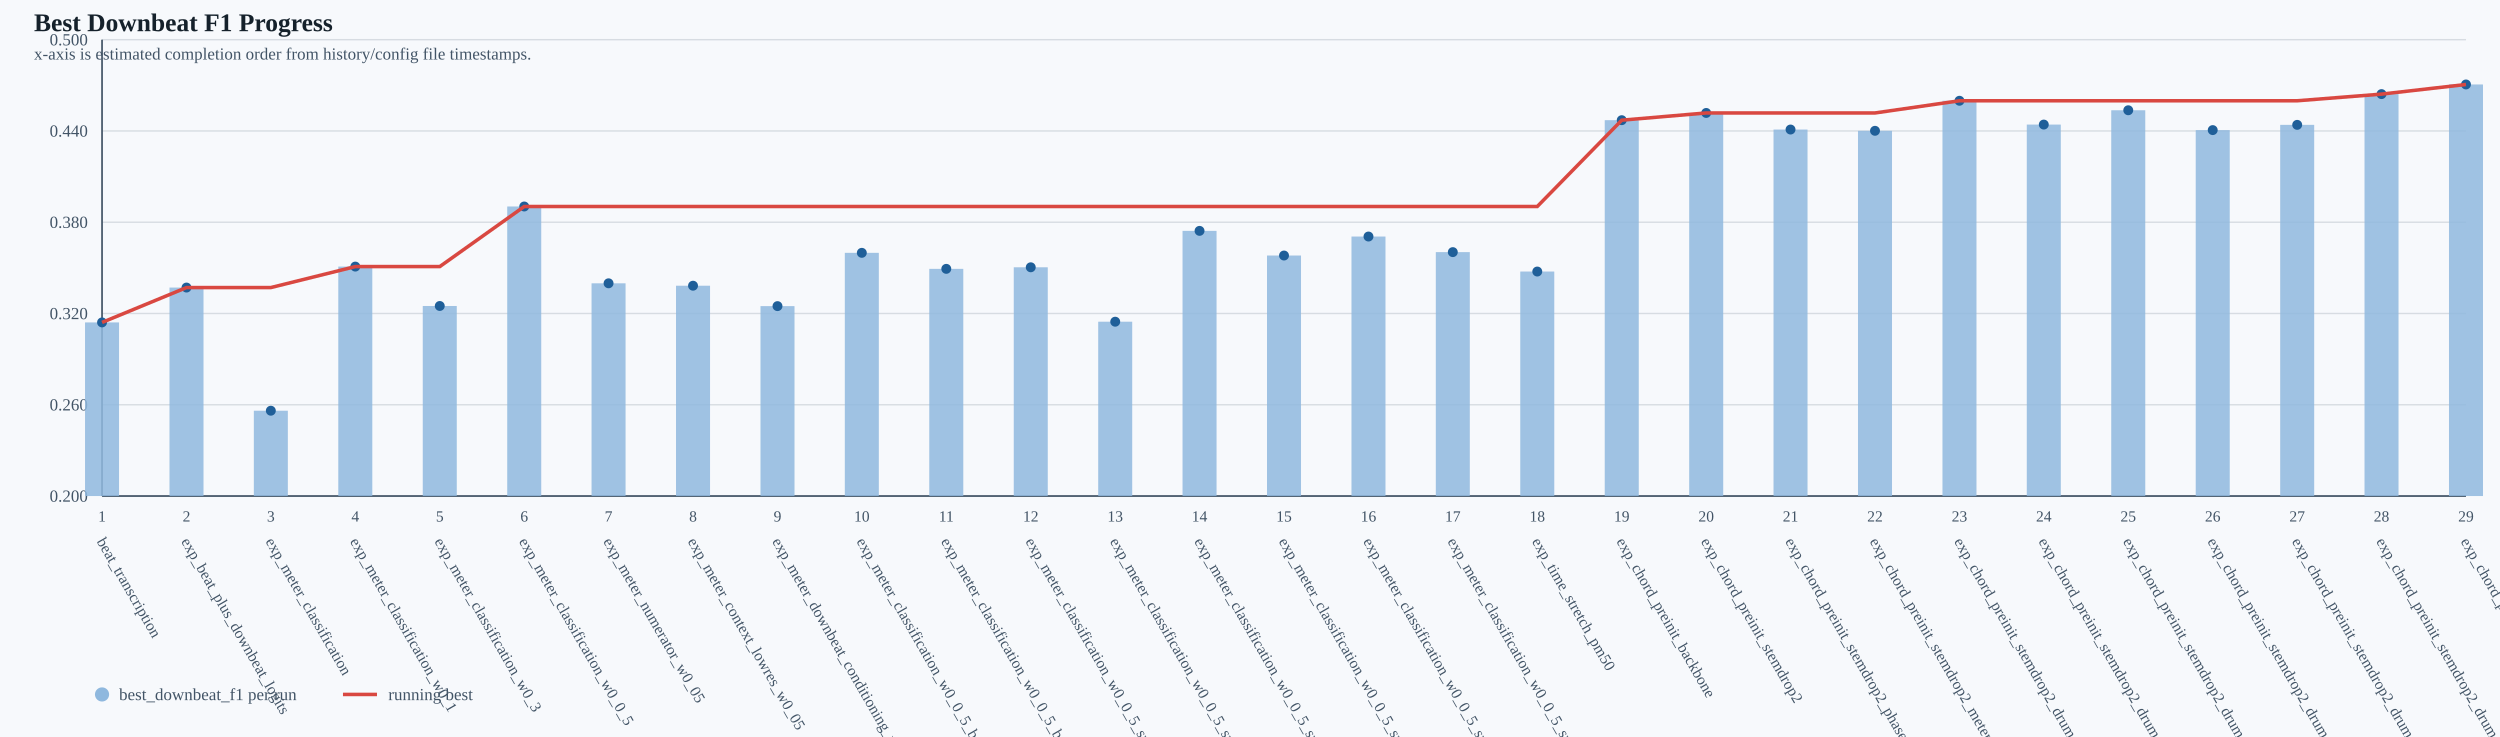
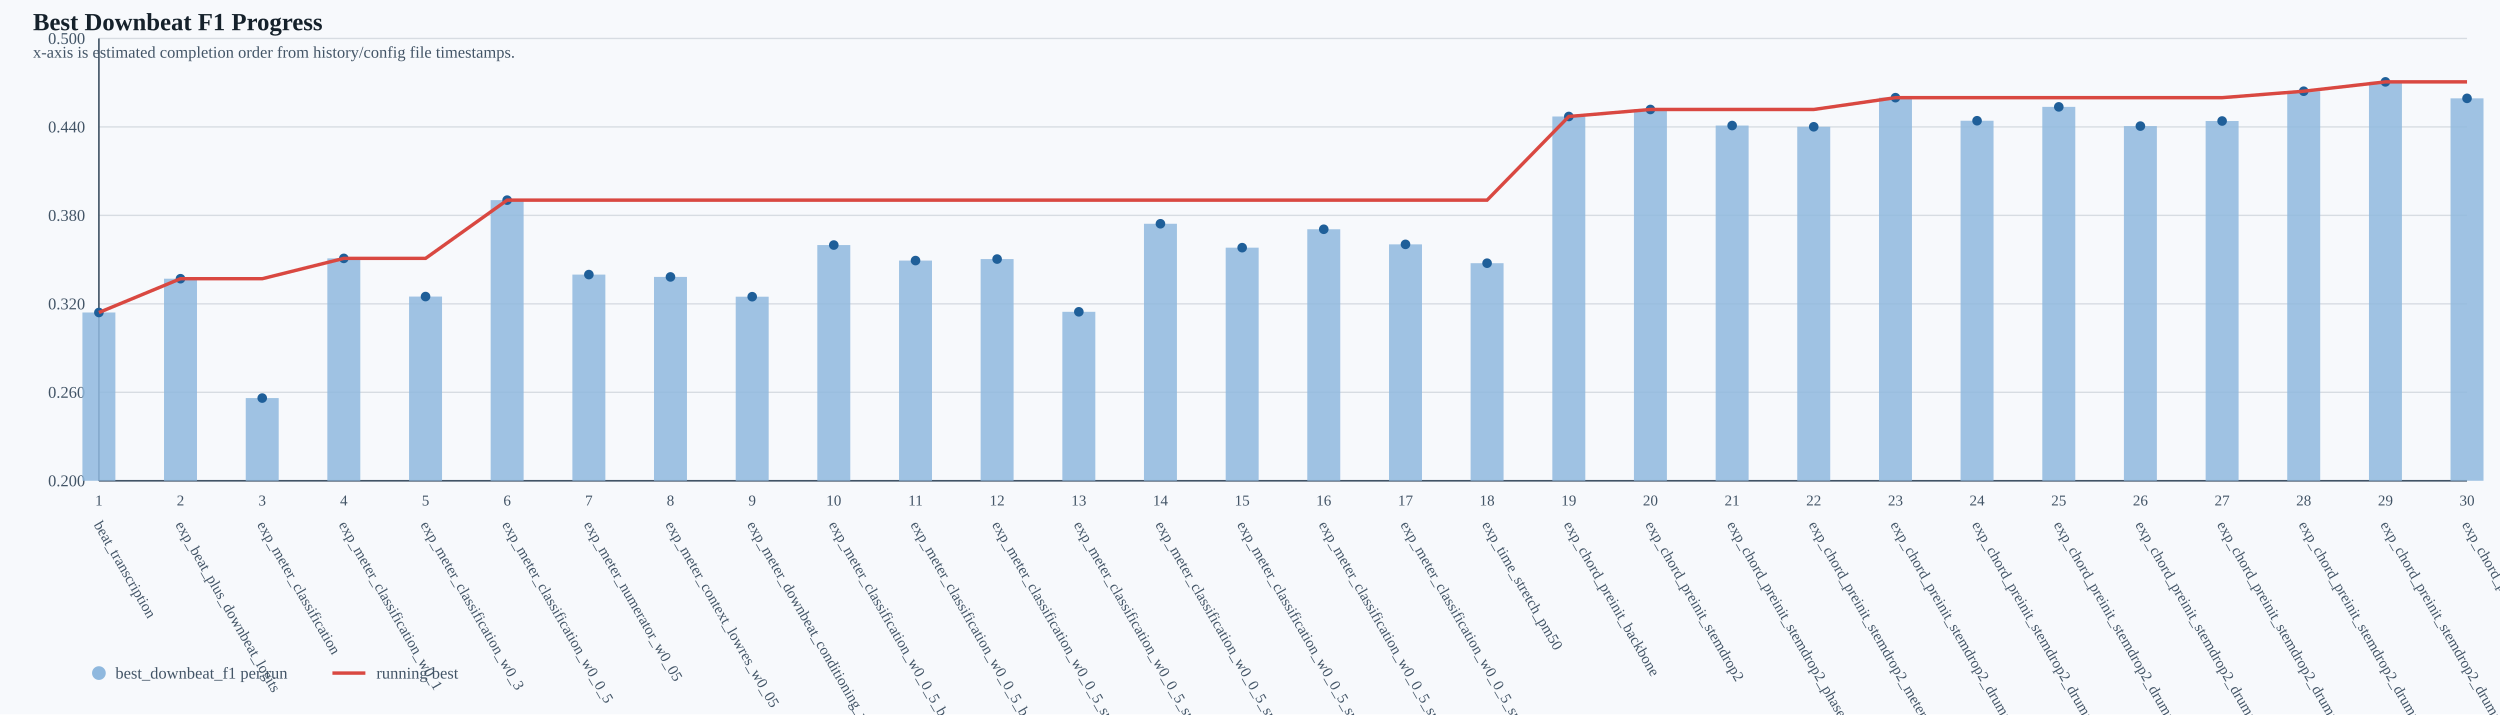
- <svg xmlns="http://www.w3.org/2000/svg" width="1764" height="520" viewBox="0 0 1764 520">
+ <svg xmlns="http://www.w3.org/2000/svg" width="1820" height="520" viewBox="0 0 1820 520">
  <rect width="100%" height="100%" fill="#f7f9fc" />
  <text x="24" y="22" font-size="18" font-weight="700" fill="#15212b">Best Downbeat F1 Progress</text>
  <text x="24" y="42" font-size="12" fill="#425466">x-axis is estimated completion order from history/config file timestamps.</text>
-   <line x1="72" y1="350.0" x2="1740" y2="350.0" stroke="#d7dce2" stroke-width="1" />
+   <line x1="72" y1="350.0" x2="1796" y2="350.0" stroke="#d7dce2" stroke-width="1" />
  <text x="62" y="354.0" text-anchor="end" font-size="12" fill="#425466">0.200</text>
-   <line x1="72" y1="285.6" x2="1740" y2="285.6" stroke="#d7dce2" stroke-width="1" />
+   <line x1="72" y1="285.6" x2="1796" y2="285.6" stroke="#d7dce2" stroke-width="1" />
  <text x="62" y="289.6" text-anchor="end" font-size="12" fill="#425466">0.260</text>
-   <line x1="72" y1="221.2" x2="1740" y2="221.2" stroke="#d7dce2" stroke-width="1" />
+   <line x1="72" y1="221.2" x2="1796" y2="221.2" stroke="#d7dce2" stroke-width="1" />
  <text x="62" y="225.2" text-anchor="end" font-size="12" fill="#425466">0.320</text>
-   <line x1="72" y1="156.8" x2="1740" y2="156.8" stroke="#d7dce2" stroke-width="1" />
+   <line x1="72" y1="156.8" x2="1796" y2="156.8" stroke="#d7dce2" stroke-width="1" />
  <text x="62" y="160.8" text-anchor="end" font-size="12" fill="#425466">0.380</text>
-   <line x1="72" y1="92.4" x2="1740" y2="92.4" stroke="#d7dce2" stroke-width="1" />
+   <line x1="72" y1="92.4" x2="1796" y2="92.4" stroke="#d7dce2" stroke-width="1" />
  <text x="62" y="96.4" text-anchor="end" font-size="12" fill="#425466">0.440</text>
-   <line x1="72" y1="28.0" x2="1740" y2="28.0" stroke="#d7dce2" stroke-width="1" />
+   <line x1="72" y1="28.0" x2="1796" y2="28.0" stroke="#d7dce2" stroke-width="1" />
  <text x="62" y="32.0" text-anchor="end" font-size="12" fill="#425466">0.500</text>
  <line x1="72" y1="28" x2="72" y2="350" stroke="#425466" stroke-width="1.2" />
-   <line x1="72" y1="350" x2="1740" y2="350" stroke="#425466" stroke-width="1.2" />
+   <line x1="72" y1="350" x2="1796" y2="350" stroke="#425466" stroke-width="1.2" />
  <g>
    <rect x="60.0" y="227.5" width="24" height="122.5" fill="#8fb8de" opacity="0.85" />
    <circle cx="72.0" cy="227.5" r="3.5" fill="#1f5f99" />
    <text x="72.0" y="368.0" text-anchor="middle" font-size="11" fill="#425466">1</text>
    <text x="68.0" y="382.0" transform="rotate(60 68.0,382.0)" font-size="11" fill="#425466">beat_transcription</text>
  </g>
  <g>
-     <rect x="119.6" y="202.9" width="24" height="147.1" fill="#8fb8de" opacity="0.85" />
-     <circle cx="131.6" cy="202.9" r="3.5" fill="#1f5f99" />
-     <text x="131.6" y="368.0" text-anchor="middle" font-size="11" fill="#425466">2</text>
-     <text x="127.6" y="382.0" transform="rotate(60 127.6,382.0)" font-size="11" fill="#425466">exp_beat_plus_downbeat_logits</text>
-   </g>
-   <g>
-     <rect x="179.1" y="289.8" width="24" height="60.2" fill="#8fb8de" opacity="0.85" />
-     <circle cx="191.1" cy="289.8" r="3.5" fill="#1f5f99" />
-     <text x="191.1" y="368.0" text-anchor="middle" font-size="11" fill="#425466">3</text>
-     <text x="187.1" y="382.0" transform="rotate(60 187.1,382.0)" font-size="11" fill="#425466">exp_meter_classification</text>
-   </g>
-   <g>
-     <rect x="238.7" y="188.1" width="24" height="161.9" fill="#8fb8de" opacity="0.85" />
-     <circle cx="250.7" cy="188.1" r="3.5" fill="#1f5f99" />
-     <text x="250.7" y="368.0" text-anchor="middle" font-size="11" fill="#425466">4</text>
-     <text x="246.7" y="382.0" transform="rotate(60 246.7,382.0)" font-size="11" fill="#425466">exp_meter_classification_w0_1</text>
-   </g>
-   <g>
-     <rect x="298.3" y="215.9" width="24" height="134.1" fill="#8fb8de" opacity="0.85" />
-     <circle cx="310.3" cy="215.9" r="3.5" fill="#1f5f99" />
-     <text x="310.3" y="368.0" text-anchor="middle" font-size="11" fill="#425466">5</text>
-     <text x="306.3" y="382.0" transform="rotate(60 306.3,382.0)" font-size="11" fill="#425466">exp_meter_classification_w0_3</text>
-   </g>
-   <g>
-     <rect x="357.9" y="145.7" width="24" height="204.3" fill="#8fb8de" opacity="0.85" />
-     <circle cx="369.9" cy="145.7" r="3.5" fill="#1f5f99" />
-     <text x="369.9" y="368.0" text-anchor="middle" font-size="11" fill="#425466">6</text>
-     <text x="365.9" y="382.0" transform="rotate(60 365.9,382.0)" font-size="11" fill="#425466">exp_meter_classification_w0_0_5</text>
-   </g>
-   <g>
-     <rect x="417.4" y="199.9" width="24" height="150.1" fill="#8fb8de" opacity="0.85" />
-     <circle cx="429.4" cy="199.9" r="3.5" fill="#1f5f99" />
-     <text x="429.4" y="368.0" text-anchor="middle" font-size="11" fill="#425466">7</text>
-     <text x="425.4" y="382.0" transform="rotate(60 425.4,382.0)" font-size="11" fill="#425466">exp_meter_numerator_w0_05</text>
-   </g>
-   <g>
-     <rect x="477.0" y="201.6" width="24" height="148.4" fill="#8fb8de" opacity="0.85" />
-     <circle cx="489.0" cy="201.6" r="3.5" fill="#1f5f99" />
-     <text x="489.0" y="368.0" text-anchor="middle" font-size="11" fill="#425466">8</text>
-     <text x="485.0" y="382.0" transform="rotate(60 485.0,382.0)" font-size="11" fill="#425466">exp_meter_context_lowres_w0_05</text>
-   </g>
-   <g>
-     <rect x="536.6" y="216.0" width="24" height="134.0" fill="#8fb8de" opacity="0.85" />
-     <circle cx="548.6" cy="216.0" r="3.5" fill="#1f5f99" />
-     <text x="548.6" y="368.0" text-anchor="middle" font-size="11" fill="#425466">9</text>
-     <text x="544.6" y="382.0" transform="rotate(60 544.6,382.0)" font-size="11" fill="#425466">exp_meter_downbeat_conditioning_w0_05</text>
-   </g>
-   <g>
-     <rect x="596.1" y="178.4" width="24" height="171.6" fill="#8fb8de" opacity="0.85" />
-     <circle cx="608.1" cy="178.4" r="3.5" fill="#1f5f99" />
-     <text x="608.1" y="368.0" text-anchor="middle" font-size="11" fill="#425466">10</text>
-     <text x="604.1" y="382.0" transform="rotate(60 604.1,382.0)" font-size="11" fill="#425466">exp_meter_classification_w0_0_5_beatpw10</text>
-   </g>
-   <g>
-     <rect x="655.7" y="189.7" width="24" height="160.3" fill="#8fb8de" opacity="0.85" />
-     <circle cx="667.7" cy="189.7" r="3.5" fill="#1f5f99" />
-     <text x="667.7" y="368.0" text-anchor="middle" font-size="11" fill="#425466">11</text>
-     <text x="663.7" y="382.0" transform="rotate(60 663.7,382.0)" font-size="11" fill="#425466">exp_meter_classification_w0_0_5_beatpw7_5</text>
-   </g>
-   <g>
-     <rect x="715.3" y="188.6" width="24" height="161.4" fill="#8fb8de" opacity="0.85" />
-     <circle cx="727.3" cy="188.6" r="3.5" fill="#1f5f99" />
-     <text x="727.3" y="368.0" text-anchor="middle" font-size="11" fill="#425466">12</text>
-     <text x="723.3" y="382.0" transform="rotate(60 723.3,382.0)" font-size="11" fill="#425466">exp_meter_classification_w0_0_5_specaug_f0_02_t0_00</text>
-   </g>
-   <g>
-     <rect x="774.9" y="227.0" width="24" height="123.0" fill="#8fb8de" opacity="0.85" />
-     <circle cx="786.9" cy="227.0" r="3.5" fill="#1f5f99" />
-     <text x="786.9" y="368.0" text-anchor="middle" font-size="11" fill="#425466">13</text>
-     <text x="782.9" y="382.0" transform="rotate(60 782.9,382.0)" font-size="11" fill="#425466">exp_meter_classification_w0_0_5_specaug_f0_05_t0_00</text>
-   </g>
-   <g>
-     <rect x="834.4" y="162.9" width="24" height="187.1" fill="#8fb8de" opacity="0.85" />
-     <circle cx="846.4" cy="162.9" r="3.5" fill="#1f5f99" />
-     <text x="846.4" y="368.0" text-anchor="middle" font-size="11" fill="#425466">14</text>
-     <text x="842.4" y="382.0" transform="rotate(60 842.4,382.0)" font-size="11" fill="#425466">exp_meter_classification_w0_0_5_specaug_f0_00_t0_05</text>
-   </g>
-   <g>
-     <rect x="894.0" y="180.3" width="24" height="169.7" fill="#8fb8de" opacity="0.85" />
-     <circle cx="906.0" cy="180.3" r="3.5" fill="#1f5f99" />
-     <text x="906.0" y="368.0" text-anchor="middle" font-size="11" fill="#425466">15</text>
-     <text x="902.0" y="382.0" transform="rotate(60 902.0,382.0)" font-size="11" fill="#425466">exp_meter_classification_w0_0_5_specaug_f0_00_t0_10</text>
-   </g>
-   <g>
-     <rect x="953.6" y="166.9" width="24" height="183.1" fill="#8fb8de" opacity="0.85" />
-     <circle cx="965.6" cy="166.9" r="3.5" fill="#1f5f99" />
-     <text x="965.6" y="368.0" text-anchor="middle" font-size="11" fill="#425466">16</text>
-     <text x="961.6" y="382.0" transform="rotate(60 961.6,382.0)" font-size="11" fill="#425466">exp_meter_classification_w0_0_5_specaug_f0_02_t0_05</text>
-   </g>
-   <g>
-     <rect x="1013.1" y="177.9" width="24" height="172.1" fill="#8fb8de" opacity="0.85" />
-     <circle cx="1025.1" cy="177.9" r="3.5" fill="#1f5f99" />
-     <text x="1025.1" y="368.0" text-anchor="middle" font-size="11" fill="#425466">17</text>
-     <text x="1021.1" y="382.0" transform="rotate(60 1021.1,382.0)" font-size="11" fill="#425466">exp_meter_classification_w0_0_5_specaug_f0_05_t0_10</text>
-   </g>
-   <g>
-     <rect x="1072.7" y="191.6" width="24" height="158.4" fill="#8fb8de" opacity="0.85" />
-     <circle cx="1084.7" cy="191.6" r="3.5" fill="#1f5f99" />
-     <text x="1084.7" y="368.0" text-anchor="middle" font-size="11" fill="#425466">18</text>
-     <text x="1080.7" y="382.0" transform="rotate(60 1080.7,382.0)" font-size="11" fill="#425466">exp_time_stretch_pm50</text>
-   </g>
-   <g>
-     <rect x="1132.3" y="84.8" width="24" height="265.2" fill="#8fb8de" opacity="0.85" />
-     <circle cx="1144.3" cy="84.8" r="3.5" fill="#1f5f99" />
-     <text x="1144.3" y="368.0" text-anchor="middle" font-size="11" fill="#425466">19</text>
-     <text x="1140.3" y="382.0" transform="rotate(60 1140.3,382.0)" font-size="11" fill="#425466">exp_chord_preinit_backbone</text>
-   </g>
-   <g>
-     <rect x="1191.9" y="79.7" width="24" height="270.3" fill="#8fb8de" opacity="0.85" />
-     <circle cx="1203.9" cy="79.7" r="3.5" fill="#1f5f99" />
-     <text x="1203.9" y="368.0" text-anchor="middle" font-size="11" fill="#425466">20</text>
-     <text x="1199.9" y="382.0" transform="rotate(60 1199.9,382.0)" font-size="11" fill="#425466">exp_chord_preinit_stemdrop2</text>
-   </g>
-   <g>
-     <rect x="1251.4" y="91.4" width="24" height="258.6" fill="#8fb8de" opacity="0.85" />
-     <circle cx="1263.4" cy="91.4" r="3.5" fill="#1f5f99" />
-     <text x="1263.4" y="368.0" text-anchor="middle" font-size="11" fill="#425466">21</text>
-     <text x="1259.4" y="382.0" transform="rotate(60 1259.4,382.0)" font-size="11" fill="#425466">exp_chord_preinit_stemdrop2_phase</text>
-   </g>
-   <g>
-     <rect x="1311.0" y="92.3" width="24" height="257.7" fill="#8fb8de" opacity="0.85" />
-     <circle cx="1323.0" cy="92.3" r="3.5" fill="#1f5f99" />
-     <text x="1323.0" y="368.0" text-anchor="middle" font-size="11" fill="#425466">22</text>
-     <text x="1319.0" y="382.0" transform="rotate(60 1319.0,382.0)" font-size="11" fill="#425466">exp_chord_preinit_stemdrop2_metertau0_5</text>
-   </g>
-   <g>
-     <rect x="1370.6" y="71.1" width="24" height="278.9" fill="#8fb8de" opacity="0.85" />
-     <circle cx="1382.6" cy="71.1" r="3.5" fill="#1f5f99" />
-     <text x="1382.6" y="368.0" text-anchor="middle" font-size="11" fill="#425466">23</text>
-     <text x="1378.6" y="382.0" transform="rotate(60 1378.6,382.0)" font-size="11" fill="#425466">exp_chord_preinit_stemdrop2_drumaux</text>
-   </g>
-   <g>
-     <rect x="1430.1" y="87.9" width="24" height="262.1" fill="#8fb8de" opacity="0.85" />
-     <circle cx="1442.1" cy="87.9" r="3.5" fill="#1f5f99" />
-     <text x="1442.1" y="368.0" text-anchor="middle" font-size="11" fill="#425466">24</text>
-     <text x="1438.1" y="382.0" transform="rotate(60 1438.1,382.0)" font-size="11" fill="#425466">exp_chord_preinit_stemdrop2_drumaux_bassaux</text>
-   </g>
-   <g>
-     <rect x="1489.7" y="77.8" width="24" height="272.2" fill="#8fb8de" opacity="0.85" />
-     <circle cx="1501.7" cy="77.8" r="3.5" fill="#1f5f99" />
-     <text x="1501.7" y="368.0" text-anchor="middle" font-size="11" fill="#425466">25</text>
-     <text x="1497.7" y="382.0" transform="rotate(60 1497.7,382.0)" font-size="11" fill="#425466">exp_chord_preinit_stemdrop2_drumaux_basslowflux</text>
-   </g>
-   <g>
-     <rect x="1549.3" y="91.8" width="24" height="258.2" fill="#8fb8de" opacity="0.85" />
-     <circle cx="1561.3" cy="91.8" r="3.5" fill="#1f5f99" />
-     <text x="1561.3" y="368.0" text-anchor="middle" font-size="11" fill="#425466">26</text>
-     <text x="1557.3" y="382.0" transform="rotate(60 1557.3,382.0)" font-size="11" fill="#425466">exp_chord_preinit_stemdrop2_drumaux_bassharmonic</text>
-   </g>
-   <g>
-     <rect x="1608.9" y="88.1" width="24" height="261.9" fill="#8fb8de" opacity="0.85" />
-     <circle cx="1620.9" cy="88.1" r="3.5" fill="#1f5f99" />
-     <text x="1620.9" y="368.0" text-anchor="middle" font-size="11" fill="#425466">27</text>
-     <text x="1616.9" y="382.0" transform="rotate(60 1616.9,382.0)" font-size="11" fill="#425466">exp_chord_preinit_stemdrop2_drumaux_pianoaux</text>
-   </g>
-   <g>
-     <rect x="1668.4" y="66.4" width="24" height="283.6" fill="#8fb8de" opacity="0.85" />
-     <circle cx="1680.4" cy="66.4" r="3.5" fill="#1f5f99" />
-     <text x="1680.4" y="368.0" text-anchor="middle" font-size="11" fill="#425466">28</text>
-     <text x="1676.4" y="382.0" transform="rotate(60 1676.4,382.0)" font-size="11" fill="#425466">exp_chord_preinit_stemdrop2_drumaux_highfreq</text>
-   </g>
-   <g>
-     <rect x="1728.0" y="59.6" width="24" height="290.4" fill="#8fb8de" opacity="0.85" />
-     <circle cx="1740.0" cy="59.6" r="3.5" fill="#1f5f99" />
-     <text x="1740.0" y="368.0" text-anchor="middle" font-size="11" fill="#425466">29</text>
-     <text x="1736.0" y="382.0" transform="rotate(60 1736.0,382.0)" font-size="11" fill="#425466">exp_chord_preinit_stemdrop2_drumaux_highfreq_repeatssm</text>
-   </g>
-   <path d="M 72.0,227.5 L 131.6,202.9 L 191.1,202.9 L 250.7,188.1 L 310.3,188.1 L 369.9,145.7 L 429.4,145.7 L 489.0,145.7 L 548.6,145.7 L 608.1,145.7 L 667.7,145.7 L 727.3,145.7 L 786.9,145.7 L 846.4,145.7 L 906.0,145.7 L 965.6,145.7 L 1025.1,145.7 L 1084.7,145.7 L 1144.3,84.8 L 1203.9,79.7 L 1263.4,79.7 L 1323.0,79.7 L 1382.6,71.1 L 1442.1,71.1 L 1501.7,71.1 L 1561.3,71.1 L 1620.9,71.1 L 1680.4,66.4 L 1740.0,59.6" fill="none" stroke="#d94841" stroke-width="2.5" />
+     <rect x="119.4" y="202.9" width="24" height="147.1" fill="#8fb8de" opacity="0.85" />
+     <circle cx="131.4" cy="202.9" r="3.5" fill="#1f5f99" />
+     <text x="131.4" y="368.0" text-anchor="middle" font-size="11" fill="#425466">2</text>
+     <text x="127.4" y="382.0" transform="rotate(60 127.4,382.0)" font-size="11" fill="#425466">exp_beat_plus_downbeat_logits</text>
+   </g>
+   <g>
+     <rect x="178.9" y="289.8" width="24" height="60.2" fill="#8fb8de" opacity="0.85" />
+     <circle cx="190.9" cy="289.8" r="3.5" fill="#1f5f99" />
+     <text x="190.9" y="368.0" text-anchor="middle" font-size="11" fill="#425466">3</text>
+     <text x="186.9" y="382.0" transform="rotate(60 186.9,382.0)" font-size="11" fill="#425466">exp_meter_classification</text>
+   </g>
+   <g>
+     <rect x="238.3" y="188.1" width="24" height="161.9" fill="#8fb8de" opacity="0.85" />
+     <circle cx="250.3" cy="188.1" r="3.5" fill="#1f5f99" />
+     <text x="250.3" y="368.0" text-anchor="middle" font-size="11" fill="#425466">4</text>
+     <text x="246.3" y="382.0" transform="rotate(60 246.3,382.0)" font-size="11" fill="#425466">exp_meter_classification_w0_1</text>
+   </g>
+   <g>
+     <rect x="297.8" y="215.9" width="24" height="134.1" fill="#8fb8de" opacity="0.85" />
+     <circle cx="309.8" cy="215.9" r="3.5" fill="#1f5f99" />
+     <text x="309.8" y="368.0" text-anchor="middle" font-size="11" fill="#425466">5</text>
+     <text x="305.8" y="382.0" transform="rotate(60 305.8,382.0)" font-size="11" fill="#425466">exp_meter_classification_w0_3</text>
+   </g>
+   <g>
+     <rect x="357.2" y="145.7" width="24" height="204.3" fill="#8fb8de" opacity="0.85" />
+     <circle cx="369.2" cy="145.7" r="3.5" fill="#1f5f99" />
+     <text x="369.2" y="368.0" text-anchor="middle" font-size="11" fill="#425466">6</text>
+     <text x="365.2" y="382.0" transform="rotate(60 365.2,382.0)" font-size="11" fill="#425466">exp_meter_classification_w0_0_5</text>
+   </g>
+   <g>
+     <rect x="416.7" y="199.9" width="24" height="150.1" fill="#8fb8de" opacity="0.85" />
+     <circle cx="428.7" cy="199.9" r="3.5" fill="#1f5f99" />
+     <text x="428.7" y="368.0" text-anchor="middle" font-size="11" fill="#425466">7</text>
+     <text x="424.7" y="382.0" transform="rotate(60 424.7,382.0)" font-size="11" fill="#425466">exp_meter_numerator_w0_05</text>
+   </g>
+   <g>
+     <rect x="476.1" y="201.6" width="24" height="148.4" fill="#8fb8de" opacity="0.85" />
+     <circle cx="488.1" cy="201.6" r="3.5" fill="#1f5f99" />
+     <text x="488.1" y="368.0" text-anchor="middle" font-size="11" fill="#425466">8</text>
+     <text x="484.1" y="382.0" transform="rotate(60 484.1,382.0)" font-size="11" fill="#425466">exp_meter_context_lowres_w0_05</text>
+   </g>
+   <g>
+     <rect x="535.6" y="216.0" width="24" height="134.0" fill="#8fb8de" opacity="0.85" />
+     <circle cx="547.6" cy="216.0" r="3.5" fill="#1f5f99" />
+     <text x="547.6" y="368.0" text-anchor="middle" font-size="11" fill="#425466">9</text>
+     <text x="543.6" y="382.0" transform="rotate(60 543.6,382.0)" font-size="11" fill="#425466">exp_meter_downbeat_conditioning_w0_05</text>
+   </g>
+   <g>
+     <rect x="595.0" y="178.4" width="24" height="171.6" fill="#8fb8de" opacity="0.85" />
+     <circle cx="607.0" cy="178.4" r="3.5" fill="#1f5f99" />
+     <text x="607.0" y="368.0" text-anchor="middle" font-size="11" fill="#425466">10</text>
+     <text x="603.0" y="382.0" transform="rotate(60 603.0,382.0)" font-size="11" fill="#425466">exp_meter_classification_w0_0_5_beatpw10</text>
+   </g>
+   <g>
+     <rect x="654.5" y="189.7" width="24" height="160.3" fill="#8fb8de" opacity="0.85" />
+     <circle cx="666.5" cy="189.7" r="3.5" fill="#1f5f99" />
+     <text x="666.5" y="368.0" text-anchor="middle" font-size="11" fill="#425466">11</text>
+     <text x="662.5" y="382.0" transform="rotate(60 662.5,382.0)" font-size="11" fill="#425466">exp_meter_classification_w0_0_5_beatpw7_5</text>
+   </g>
+   <g>
+     <rect x="713.9" y="188.6" width="24" height="161.4" fill="#8fb8de" opacity="0.85" />
+     <circle cx="725.9" cy="188.6" r="3.5" fill="#1f5f99" />
+     <text x="725.9" y="368.0" text-anchor="middle" font-size="11" fill="#425466">12</text>
+     <text x="721.9" y="382.0" transform="rotate(60 721.9,382.0)" font-size="11" fill="#425466">exp_meter_classification_w0_0_5_specaug_f0_02_t0_00</text>
+   </g>
+   <g>
+     <rect x="773.4" y="227.0" width="24" height="123.0" fill="#8fb8de" opacity="0.85" />
+     <circle cx="785.4" cy="227.0" r="3.5" fill="#1f5f99" />
+     <text x="785.4" y="368.0" text-anchor="middle" font-size="11" fill="#425466">13</text>
+     <text x="781.4" y="382.0" transform="rotate(60 781.4,382.0)" font-size="11" fill="#425466">exp_meter_classification_w0_0_5_specaug_f0_05_t0_00</text>
+   </g>
+   <g>
+     <rect x="832.8" y="162.9" width="24" height="187.1" fill="#8fb8de" opacity="0.85" />
+     <circle cx="844.8" cy="162.9" r="3.5" fill="#1f5f99" />
+     <text x="844.8" y="368.0" text-anchor="middle" font-size="11" fill="#425466">14</text>
+     <text x="840.8" y="382.0" transform="rotate(60 840.8,382.0)" font-size="11" fill="#425466">exp_meter_classification_w0_0_5_specaug_f0_00_t0_05</text>
+   </g>
+   <g>
+     <rect x="892.3" y="180.3" width="24" height="169.7" fill="#8fb8de" opacity="0.85" />
+     <circle cx="904.3" cy="180.3" r="3.5" fill="#1f5f99" />
+     <text x="904.3" y="368.0" text-anchor="middle" font-size="11" fill="#425466">15</text>
+     <text x="900.3" y="382.0" transform="rotate(60 900.3,382.0)" font-size="11" fill="#425466">exp_meter_classification_w0_0_5_specaug_f0_00_t0_10</text>
+   </g>
+   <g>
+     <rect x="951.7" y="166.9" width="24" height="183.1" fill="#8fb8de" opacity="0.85" />
+     <circle cx="963.7" cy="166.9" r="3.5" fill="#1f5f99" />
+     <text x="963.7" y="368.0" text-anchor="middle" font-size="11" fill="#425466">16</text>
+     <text x="959.7" y="382.0" transform="rotate(60 959.7,382.0)" font-size="11" fill="#425466">exp_meter_classification_w0_0_5_specaug_f0_02_t0_05</text>
+   </g>
+   <g>
+     <rect x="1011.2" y="177.9" width="24" height="172.1" fill="#8fb8de" opacity="0.85" />
+     <circle cx="1023.2" cy="177.9" r="3.5" fill="#1f5f99" />
+     <text x="1023.2" y="368.0" text-anchor="middle" font-size="11" fill="#425466">17</text>
+     <text x="1019.2" y="382.0" transform="rotate(60 1019.2,382.0)" font-size="11" fill="#425466">exp_meter_classification_w0_0_5_specaug_f0_05_t0_10</text>
+   </g>
+   <g>
+     <rect x="1070.6" y="191.6" width="24" height="158.4" fill="#8fb8de" opacity="0.85" />
+     <circle cx="1082.6" cy="191.6" r="3.5" fill="#1f5f99" />
+     <text x="1082.6" y="368.0" text-anchor="middle" font-size="11" fill="#425466">18</text>
+     <text x="1078.6" y="382.0" transform="rotate(60 1078.6,382.0)" font-size="11" fill="#425466">exp_time_stretch_pm50</text>
+   </g>
+   <g>
+     <rect x="1130.1" y="84.8" width="24" height="265.2" fill="#8fb8de" opacity="0.85" />
+     <circle cx="1142.1" cy="84.8" r="3.5" fill="#1f5f99" />
+     <text x="1142.1" y="368.0" text-anchor="middle" font-size="11" fill="#425466">19</text>
+     <text x="1138.1" y="382.0" transform="rotate(60 1138.1,382.0)" font-size="11" fill="#425466">exp_chord_preinit_backbone</text>
+   </g>
+   <g>
+     <rect x="1189.5" y="79.7" width="24" height="270.3" fill="#8fb8de" opacity="0.85" />
+     <circle cx="1201.5" cy="79.7" r="3.5" fill="#1f5f99" />
+     <text x="1201.5" y="368.0" text-anchor="middle" font-size="11" fill="#425466">20</text>
+     <text x="1197.5" y="382.0" transform="rotate(60 1197.5,382.0)" font-size="11" fill="#425466">exp_chord_preinit_stemdrop2</text>
+   </g>
+   <g>
+     <rect x="1249.0" y="91.4" width="24" height="258.6" fill="#8fb8de" opacity="0.85" />
+     <circle cx="1261.0" cy="91.4" r="3.5" fill="#1f5f99" />
+     <text x="1261.0" y="368.0" text-anchor="middle" font-size="11" fill="#425466">21</text>
+     <text x="1257.0" y="382.0" transform="rotate(60 1257.0,382.0)" font-size="11" fill="#425466">exp_chord_preinit_stemdrop2_phase</text>
+   </g>
+   <g>
+     <rect x="1308.4" y="92.3" width="24" height="257.7" fill="#8fb8de" opacity="0.85" />
+     <circle cx="1320.4" cy="92.3" r="3.5" fill="#1f5f99" />
+     <text x="1320.4" y="368.0" text-anchor="middle" font-size="11" fill="#425466">22</text>
+     <text x="1316.4" y="382.0" transform="rotate(60 1316.4,382.0)" font-size="11" fill="#425466">exp_chord_preinit_stemdrop2_metertau0_5</text>
+   </g>
+   <g>
+     <rect x="1367.9" y="71.1" width="24" height="278.9" fill="#8fb8de" opacity="0.85" />
+     <circle cx="1379.9" cy="71.1" r="3.5" fill="#1f5f99" />
+     <text x="1379.9" y="368.0" text-anchor="middle" font-size="11" fill="#425466">23</text>
+     <text x="1375.9" y="382.0" transform="rotate(60 1375.9,382.0)" font-size="11" fill="#425466">exp_chord_preinit_stemdrop2_drumaux</text>
+   </g>
+   <g>
+     <rect x="1427.3" y="87.9" width="24" height="262.1" fill="#8fb8de" opacity="0.85" />
+     <circle cx="1439.3" cy="87.9" r="3.5" fill="#1f5f99" />
+     <text x="1439.3" y="368.0" text-anchor="middle" font-size="11" fill="#425466">24</text>
+     <text x="1435.3" y="382.0" transform="rotate(60 1435.3,382.0)" font-size="11" fill="#425466">exp_chord_preinit_stemdrop2_drumaux_bassaux</text>
+   </g>
+   <g>
+     <rect x="1486.8" y="77.8" width="24" height="272.2" fill="#8fb8de" opacity="0.85" />
+     <circle cx="1498.8" cy="77.8" r="3.5" fill="#1f5f99" />
+     <text x="1498.8" y="368.0" text-anchor="middle" font-size="11" fill="#425466">25</text>
+     <text x="1494.8" y="382.0" transform="rotate(60 1494.8,382.0)" font-size="11" fill="#425466">exp_chord_preinit_stemdrop2_drumaux_basslowflux</text>
+   </g>
+   <g>
+     <rect x="1546.2" y="91.8" width="24" height="258.2" fill="#8fb8de" opacity="0.85" />
+     <circle cx="1558.2" cy="91.8" r="3.5" fill="#1f5f99" />
+     <text x="1558.2" y="368.0" text-anchor="middle" font-size="11" fill="#425466">26</text>
+     <text x="1554.2" y="382.0" transform="rotate(60 1554.2,382.0)" font-size="11" fill="#425466">exp_chord_preinit_stemdrop2_drumaux_bassharmonic</text>
+   </g>
+   <g>
+     <rect x="1605.7" y="88.1" width="24" height="261.9" fill="#8fb8de" opacity="0.85" />
+     <circle cx="1617.7" cy="88.1" r="3.5" fill="#1f5f99" />
+     <text x="1617.7" y="368.0" text-anchor="middle" font-size="11" fill="#425466">27</text>
+     <text x="1613.7" y="382.0" transform="rotate(60 1613.7,382.0)" font-size="11" fill="#425466">exp_chord_preinit_stemdrop2_drumaux_pianoaux</text>
+   </g>
+   <g>
+     <rect x="1665.1" y="66.4" width="24" height="283.6" fill="#8fb8de" opacity="0.85" />
+     <circle cx="1677.1" cy="66.4" r="3.5" fill="#1f5f99" />
+     <text x="1677.1" y="368.0" text-anchor="middle" font-size="11" fill="#425466">28</text>
+     <text x="1673.1" y="382.0" transform="rotate(60 1673.1,382.0)" font-size="11" fill="#425466">exp_chord_preinit_stemdrop2_drumaux_highfreq</text>
+   </g>
+   <g>
+     <rect x="1724.6" y="59.6" width="24" height="290.4" fill="#8fb8de" opacity="0.85" />
+     <circle cx="1736.6" cy="59.6" r="3.5" fill="#1f5f99" />
+     <text x="1736.6" y="368.0" text-anchor="middle" font-size="11" fill="#425466">29</text>
+     <text x="1732.6" y="382.0" transform="rotate(60 1732.6,382.0)" font-size="11" fill="#425466">exp_chord_preinit_stemdrop2_drumaux_highfreq_repeatssm</text>
+   </g>
+   <g>
+     <rect x="1784.0" y="71.6" width="24" height="278.4" fill="#8fb8de" opacity="0.85" />
+     <circle cx="1796.0" cy="71.6" r="3.5" fill="#1f5f99" />
+     <text x="1796.0" y="368.0" text-anchor="middle" font-size="11" fill="#425466">30</text>
+     <text x="1792.0" y="382.0" transform="rotate(60 1792.0,382.0)" font-size="11" fill="#425466">exp_chord_preinit_stemdrop2_drumaux_highfreq_repeatssm_bar</text>
+   </g>
+   <path d="M 72.0,227.5 L 131.4,202.9 L 190.9,202.9 L 250.3,188.1 L 309.8,188.1 L 369.2,145.7 L 428.7,145.7 L 488.1,145.7 L 547.6,145.7 L 607.0,145.7 L 666.5,145.7 L 725.9,145.7 L 785.4,145.7 L 844.8,145.7 L 904.3,145.7 L 963.7,145.7 L 1023.2,145.7 L 1082.6,145.7 L 1142.1,84.8 L 1201.5,79.7 L 1261.0,79.7 L 1320.4,79.7 L 1379.9,71.1 L 1439.3,71.1 L 1498.8,71.1 L 1558.2,71.1 L 1617.7,71.1 L 1677.1,66.4 L 1736.6,59.6 L 1796.0,59.6" fill="none" stroke="#d94841" stroke-width="2.5" />
  <circle cx="72" cy="490" r="5" fill="#8fb8de" />
  <text x="84" y="494" font-size="12" fill="#425466">best_downbeat_f1 per run</text>
  <line x1="242" y1="490" x2="266" y2="490" stroke="#d94841" stroke-width="2.5" />
  <text x="274" y="494" font-size="12" fill="#425466">running best</text>
</svg>
